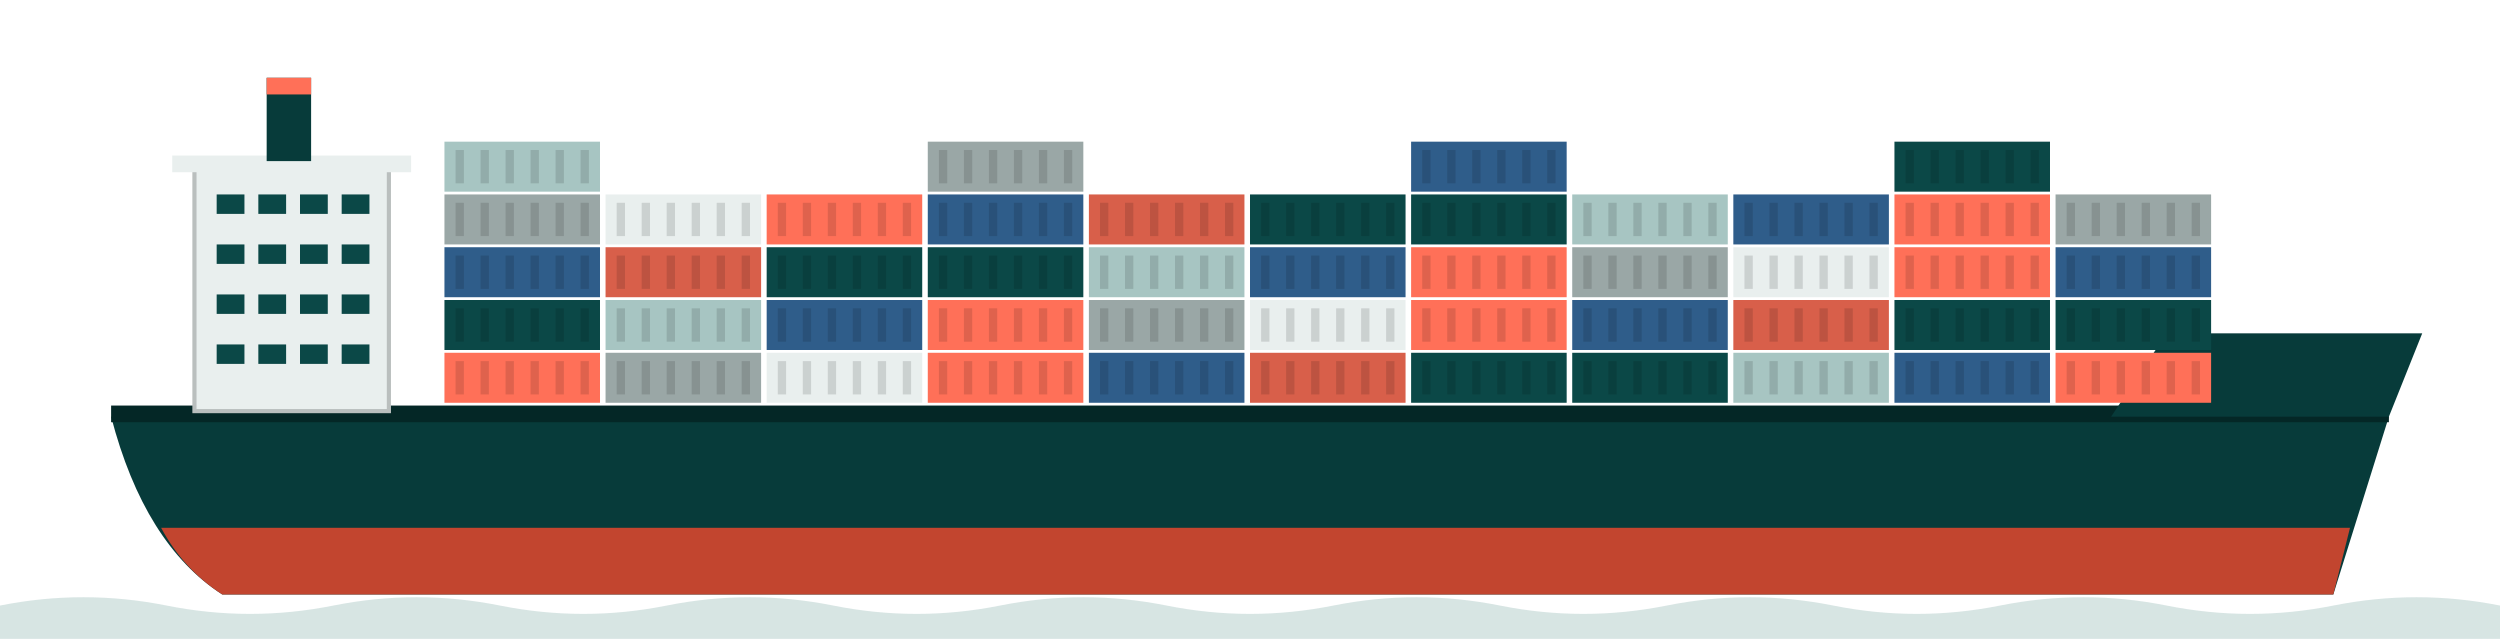
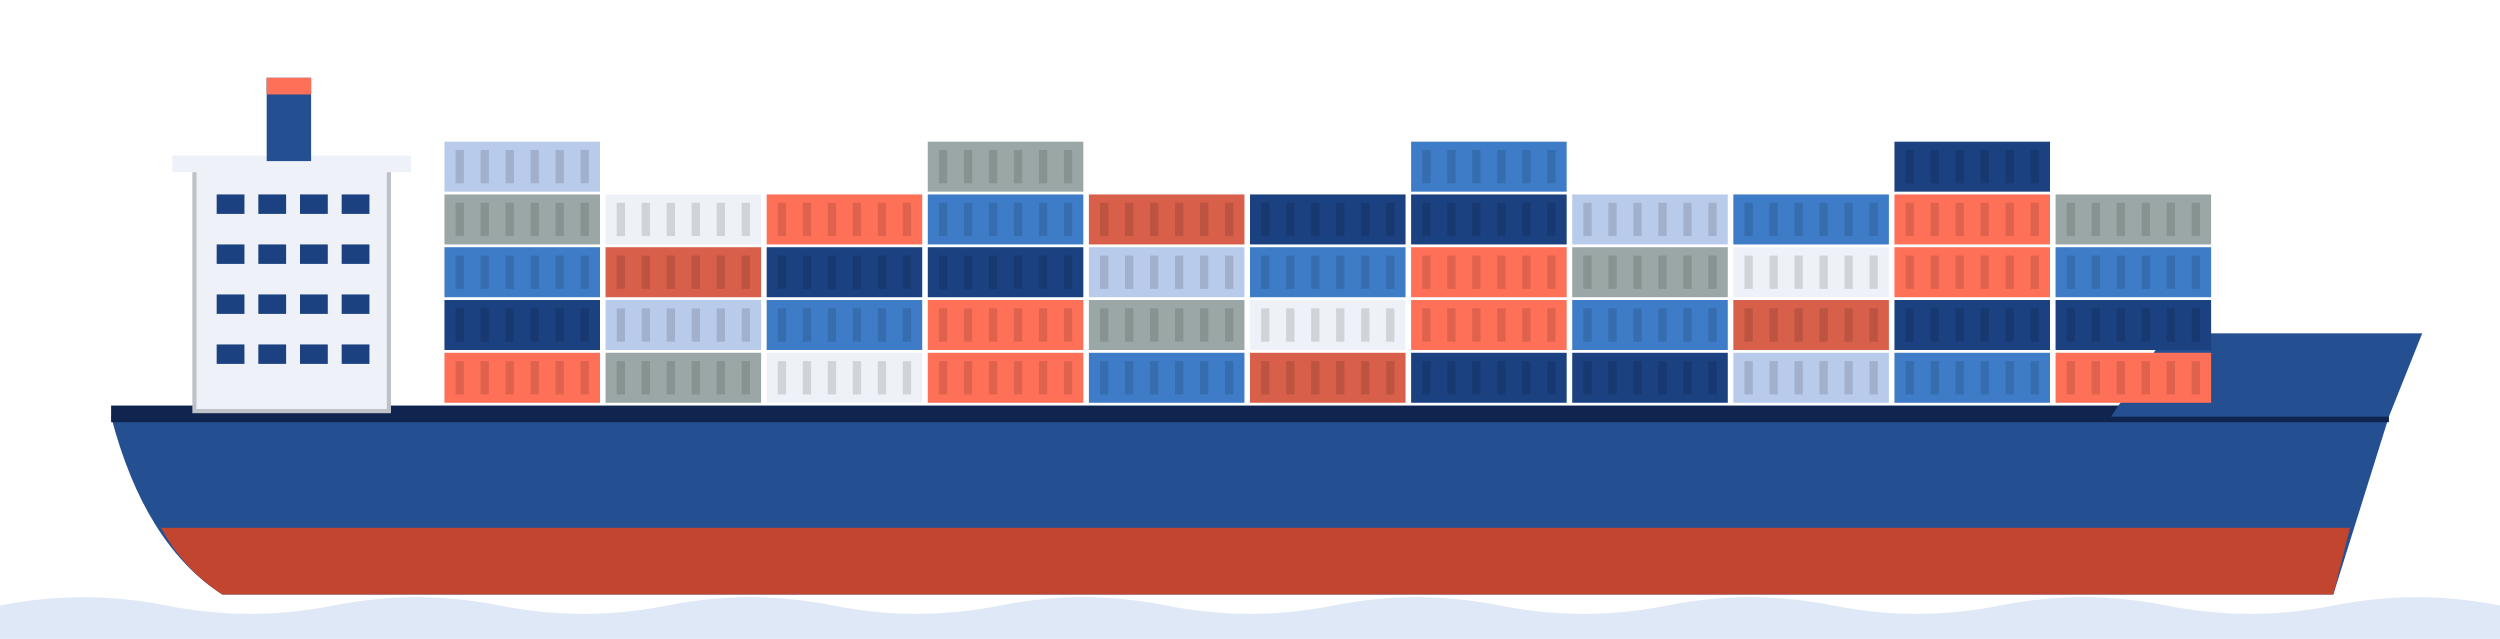
<svg xmlns="http://www.w3.org/2000/svg" viewBox="0 0 900 230" width="900" height="230" role="img" aria-label="Container ship">
-   <path d="M40 150 L860 150 L840 214 L80 214 Q52 196 40 150 Z" fill="#073B3A" />
+   <path d="M40 150 L860 150 L840 214 L80 214 Q52 196 40 150 Z" fill="#245091" />
  <path d="M58 190 L846 190 L840 214 L80 214 Q66 205 58 190 Z" fill="#C2452F" />
-   <rect x="40" y="146" width="820" height="6" fill="#042726" />
-   <path d="M760 150 L860 150 L872 120 L780 120 Z" fill="#073B3A" />
-   <rect x="70" y="60" width="70" height="88" fill="#E9EFEE" stroke="#BABFBE" stroke-width="1.5" />
-   <rect x="78" y="70" width="10" height="7" fill="#0B4847" />
-   <rect x="93" y="70" width="10" height="7" fill="#0B4847" />
-   <rect x="108" y="70" width="10" height="7" fill="#0B4847" />
-   <rect x="123" y="70" width="10" height="7" fill="#0B4847" />
-   <rect x="78" y="88" width="10" height="7" fill="#0B4847" />
-   <rect x="93" y="88" width="10" height="7" fill="#0B4847" />
-   <rect x="108" y="88" width="10" height="7" fill="#0B4847" />
-   <rect x="123" y="88" width="10" height="7" fill="#0B4847" />
-   <rect x="78" y="106" width="10" height="7" fill="#0B4847" />
-   <rect x="93" y="106" width="10" height="7" fill="#0B4847" />
-   <rect x="108" y="106" width="10" height="7" fill="#0B4847" />
-   <rect x="123" y="106" width="10" height="7" fill="#0B4847" />
-   <rect x="78" y="124" width="10" height="7" fill="#0B4847" />
-   <rect x="93" y="124" width="10" height="7" fill="#0B4847" />
-   <rect x="108" y="124" width="10" height="7" fill="#0B4847" />
-   <rect x="123" y="124" width="10" height="7" fill="#0B4847" />
-   <rect x="62" y="56" width="86" height="6" fill="#E9EFEE" />
-   <rect x="96" y="28" width="16" height="30" fill="#073B3A" />
+   <rect x="40" y="146" width="820" height="6" fill="#0F2550" />
+   <path d="M760 150 L860 150 L872 120 L780 120 Z" fill="#245091" />
+   <rect x="70" y="60" width="70" height="88" fill="#EEF2F8" stroke="#BEC1C6" stroke-width="1.5" />
+   <rect x="78" y="70" width="10" height="7" fill="#1B4180" />
+   <rect x="93" y="70" width="10" height="7" fill="#1B4180" />
+   <rect x="108" y="70" width="10" height="7" fill="#1B4180" />
+   <rect x="123" y="70" width="10" height="7" fill="#1B4180" />
+   <rect x="78" y="88" width="10" height="7" fill="#1B4180" />
+   <rect x="93" y="88" width="10" height="7" fill="#1B4180" />
+   <rect x="108" y="88" width="10" height="7" fill="#1B4180" />
+   <rect x="123" y="88" width="10" height="7" fill="#1B4180" />
+   <rect x="78" y="106" width="10" height="7" fill="#1B4180" />
+   <rect x="93" y="106" width="10" height="7" fill="#1B4180" />
+   <rect x="108" y="106" width="10" height="7" fill="#1B4180" />
+   <rect x="123" y="106" width="10" height="7" fill="#1B4180" />
+   <rect x="78" y="124" width="10" height="7" fill="#1B4180" />
+   <rect x="93" y="124" width="10" height="7" fill="#1B4180" />
+   <rect x="108" y="124" width="10" height="7" fill="#1B4180" />
+   <rect x="123" y="124" width="10" height="7" fill="#1B4180" />
+   <rect x="62" y="56" width="86" height="6" fill="#EEF2F8" />
+   <rect x="96" y="28" width="16" height="30" fill="#245091" />
  <rect x="96" y="28" width="16" height="6" fill="#FF7058" />
  <rect x="160" y="127" width="56" height="18" fill="#FF7058" />
  <rect x="164" y="130" width="3" height="12" fill="#BF5442" opacity=".5" />
  <rect x="173" y="130" width="3" height="12" fill="#BF5442" opacity=".5" />
  <rect x="182" y="130" width="3" height="12" fill="#BF5442" opacity=".5" />
  <rect x="191" y="130" width="3" height="12" fill="#BF5442" opacity=".5" />
  <rect x="200" y="130" width="3" height="12" fill="#BF5442" opacity=".5" />
  <rect x="209" y="130" width="3" height="12" fill="#BF5442" opacity=".5" />
-   <rect x="160" y="108" width="56" height="18" fill="#0B4847" />
-   <rect x="164" y="111" width="3" height="12" fill="#083635" opacity=".5" />
-   <rect x="173" y="111" width="3" height="12" fill="#083635" opacity=".5" />
-   <rect x="182" y="111" width="3" height="12" fill="#083635" opacity=".5" />
-   <rect x="191" y="111" width="3" height="12" fill="#083635" opacity=".5" />
-   <rect x="200" y="111" width="3" height="12" fill="#083635" opacity=".5" />
-   <rect x="209" y="111" width="3" height="12" fill="#083635" opacity=".5" />
-   <rect x="160" y="89" width="56" height="18" fill="#2F5D8A" />
-   <rect x="164" y="92" width="3" height="12" fill="#234567" opacity=".5" />
-   <rect x="173" y="92" width="3" height="12" fill="#234567" opacity=".5" />
-   <rect x="182" y="92" width="3" height="12" fill="#234567" opacity=".5" />
-   <rect x="191" y="92" width="3" height="12" fill="#234567" opacity=".5" />
-   <rect x="200" y="92" width="3" height="12" fill="#234567" opacity=".5" />
-   <rect x="209" y="92" width="3" height="12" fill="#234567" opacity=".5" />
+   <rect x="160" y="108" width="56" height="18" fill="#1B4180" />
+   <rect x="164" y="111" width="3" height="12" fill="#143060" opacity=".5" />
+   <rect x="173" y="111" width="3" height="12" fill="#143060" opacity=".5" />
+   <rect x="182" y="111" width="3" height="12" fill="#143060" opacity=".5" />
+   <rect x="191" y="111" width="3" height="12" fill="#143060" opacity=".5" />
+   <rect x="200" y="111" width="3" height="12" fill="#143060" opacity=".5" />
+   <rect x="209" y="111" width="3" height="12" fill="#143060" opacity=".5" />
+   <rect x="160" y="89" width="56" height="18" fill="#3E7CC8" />
+   <rect x="164" y="92" width="3" height="12" fill="#2E5D96" opacity=".5" />
+   <rect x="173" y="92" width="3" height="12" fill="#2E5D96" opacity=".5" />
+   <rect x="182" y="92" width="3" height="12" fill="#2E5D96" opacity=".5" />
+   <rect x="191" y="92" width="3" height="12" fill="#2E5D96" opacity=".5" />
+   <rect x="200" y="92" width="3" height="12" fill="#2E5D96" opacity=".5" />
+   <rect x="209" y="92" width="3" height="12" fill="#2E5D96" opacity=".5" />
  <rect x="160" y="70" width="56" height="18" fill="#9AA7A6" />
  <rect x="164" y="73" width="3" height="12" fill="#737D7C" opacity=".5" />
  <rect x="173" y="73" width="3" height="12" fill="#737D7C" opacity=".5" />
  <rect x="182" y="73" width="3" height="12" fill="#737D7C" opacity=".5" />
  <rect x="191" y="73" width="3" height="12" fill="#737D7C" opacity=".5" />
  <rect x="200" y="73" width="3" height="12" fill="#737D7C" opacity=".5" />
  <rect x="209" y="73" width="3" height="12" fill="#737D7C" opacity=".5" />
-   <rect x="160" y="51" width="56" height="18" fill="#A7C5C2" />
-   <rect x="164" y="54" width="3" height="12" fill="#7D9391" opacity=".5" />
-   <rect x="173" y="54" width="3" height="12" fill="#7D9391" opacity=".5" />
-   <rect x="182" y="54" width="3" height="12" fill="#7D9391" opacity=".5" />
-   <rect x="191" y="54" width="3" height="12" fill="#7D9391" opacity=".5" />
-   <rect x="200" y="54" width="3" height="12" fill="#7D9391" opacity=".5" />
-   <rect x="209" y="54" width="3" height="12" fill="#7D9391" opacity=".5" />
+   <rect x="160" y="51" width="56" height="18" fill="#B9CBEA" />
+   <rect x="164" y="54" width="3" height="12" fill="#8A98AF" opacity=".5" />
+   <rect x="173" y="54" width="3" height="12" fill="#8A98AF" opacity=".5" />
+   <rect x="182" y="54" width="3" height="12" fill="#8A98AF" opacity=".5" />
+   <rect x="191" y="54" width="3" height="12" fill="#8A98AF" opacity=".5" />
+   <rect x="200" y="54" width="3" height="12" fill="#8A98AF" opacity=".5" />
+   <rect x="209" y="54" width="3" height="12" fill="#8A98AF" opacity=".5" />
  <rect x="218" y="127" width="56" height="18" fill="#9AA7A6" />
  <rect x="222" y="130" width="3" height="12" fill="#737D7C" opacity=".5" />
  <rect x="231" y="130" width="3" height="12" fill="#737D7C" opacity=".5" />
  <rect x="240" y="130" width="3" height="12" fill="#737D7C" opacity=".5" />
  <rect x="249" y="130" width="3" height="12" fill="#737D7C" opacity=".5" />
  <rect x="258" y="130" width="3" height="12" fill="#737D7C" opacity=".5" />
  <rect x="267" y="130" width="3" height="12" fill="#737D7C" opacity=".5" />
-   <rect x="218" y="108" width="56" height="18" fill="#A7C5C2" />
-   <rect x="222" y="111" width="3" height="12" fill="#7D9391" opacity=".5" />
-   <rect x="231" y="111" width="3" height="12" fill="#7D9391" opacity=".5" />
-   <rect x="240" y="111" width="3" height="12" fill="#7D9391" opacity=".5" />
-   <rect x="249" y="111" width="3" height="12" fill="#7D9391" opacity=".5" />
-   <rect x="258" y="111" width="3" height="12" fill="#7D9391" opacity=".5" />
-   <rect x="267" y="111" width="3" height="12" fill="#7D9391" opacity=".5" />
+   <rect x="218" y="108" width="56" height="18" fill="#B9CBEA" />
+   <rect x="222" y="111" width="3" height="12" fill="#8A98AF" opacity=".5" />
+   <rect x="231" y="111" width="3" height="12" fill="#8A98AF" opacity=".5" />
+   <rect x="240" y="111" width="3" height="12" fill="#8A98AF" opacity=".5" />
+   <rect x="249" y="111" width="3" height="12" fill="#8A98AF" opacity=".5" />
+   <rect x="258" y="111" width="3" height="12" fill="#8A98AF" opacity=".5" />
+   <rect x="267" y="111" width="3" height="12" fill="#8A98AF" opacity=".5" />
  <rect x="218" y="89" width="56" height="18" fill="#D85F4A" />
  <rect x="222" y="92" width="3" height="12" fill="#A24737" opacity=".5" />
  <rect x="231" y="92" width="3" height="12" fill="#A24737" opacity=".5" />
  <rect x="240" y="92" width="3" height="12" fill="#A24737" opacity=".5" />
  <rect x="249" y="92" width="3" height="12" fill="#A24737" opacity=".5" />
  <rect x="258" y="92" width="3" height="12" fill="#A24737" opacity=".5" />
  <rect x="267" y="92" width="3" height="12" fill="#A24737" opacity=".5" />
-   <rect x="218" y="70" width="56" height="18" fill="#E9EFEE" />
-   <rect x="222" y="73" width="3" height="12" fill="#AEB3B2" opacity=".5" />
-   <rect x="231" y="73" width="3" height="12" fill="#AEB3B2" opacity=".5" />
-   <rect x="240" y="73" width="3" height="12" fill="#AEB3B2" opacity=".5" />
-   <rect x="249" y="73" width="3" height="12" fill="#AEB3B2" opacity=".5" />
-   <rect x="258" y="73" width="3" height="12" fill="#AEB3B2" opacity=".5" />
-   <rect x="267" y="73" width="3" height="12" fill="#AEB3B2" opacity=".5" />
-   <rect x="276" y="127" width="56" height="18" fill="#E9EFEE" />
-   <rect x="280" y="130" width="3" height="12" fill="#AEB3B2" opacity=".5" />
-   <rect x="289" y="130" width="3" height="12" fill="#AEB3B2" opacity=".5" />
-   <rect x="298" y="130" width="3" height="12" fill="#AEB3B2" opacity=".5" />
-   <rect x="307" y="130" width="3" height="12" fill="#AEB3B2" opacity=".5" />
-   <rect x="316" y="130" width="3" height="12" fill="#AEB3B2" opacity=".5" />
-   <rect x="325" y="130" width="3" height="12" fill="#AEB3B2" opacity=".5" />
-   <rect x="276" y="108" width="56" height="18" fill="#2F5D8A" />
-   <rect x="280" y="111" width="3" height="12" fill="#234567" opacity=".5" />
-   <rect x="289" y="111" width="3" height="12" fill="#234567" opacity=".5" />
-   <rect x="298" y="111" width="3" height="12" fill="#234567" opacity=".5" />
-   <rect x="307" y="111" width="3" height="12" fill="#234567" opacity=".5" />
-   <rect x="316" y="111" width="3" height="12" fill="#234567" opacity=".5" />
-   <rect x="325" y="111" width="3" height="12" fill="#234567" opacity=".5" />
-   <rect x="276" y="89" width="56" height="18" fill="#0B4847" />
-   <rect x="280" y="92" width="3" height="12" fill="#083635" opacity=".5" />
-   <rect x="289" y="92" width="3" height="12" fill="#083635" opacity=".5" />
-   <rect x="298" y="92" width="3" height="12" fill="#083635" opacity=".5" />
-   <rect x="307" y="92" width="3" height="12" fill="#083635" opacity=".5" />
-   <rect x="316" y="92" width="3" height="12" fill="#083635" opacity=".5" />
-   <rect x="325" y="92" width="3" height="12" fill="#083635" opacity=".5" />
+   <rect x="218" y="70" width="56" height="18" fill="#EEF2F8" />
+   <rect x="222" y="73" width="3" height="12" fill="#B2B5BA" opacity=".5" />
+   <rect x="231" y="73" width="3" height="12" fill="#B2B5BA" opacity=".5" />
+   <rect x="240" y="73" width="3" height="12" fill="#B2B5BA" opacity=".5" />
+   <rect x="249" y="73" width="3" height="12" fill="#B2B5BA" opacity=".5" />
+   <rect x="258" y="73" width="3" height="12" fill="#B2B5BA" opacity=".5" />
+   <rect x="267" y="73" width="3" height="12" fill="#B2B5BA" opacity=".5" />
+   <rect x="276" y="127" width="56" height="18" fill="#EEF2F8" />
+   <rect x="280" y="130" width="3" height="12" fill="#B2B5BA" opacity=".5" />
+   <rect x="289" y="130" width="3" height="12" fill="#B2B5BA" opacity=".5" />
+   <rect x="298" y="130" width="3" height="12" fill="#B2B5BA" opacity=".5" />
+   <rect x="307" y="130" width="3" height="12" fill="#B2B5BA" opacity=".5" />
+   <rect x="316" y="130" width="3" height="12" fill="#B2B5BA" opacity=".5" />
+   <rect x="325" y="130" width="3" height="12" fill="#B2B5BA" opacity=".5" />
+   <rect x="276" y="108" width="56" height="18" fill="#3E7CC8" />
+   <rect x="280" y="111" width="3" height="12" fill="#2E5D96" opacity=".5" />
+   <rect x="289" y="111" width="3" height="12" fill="#2E5D96" opacity=".5" />
+   <rect x="298" y="111" width="3" height="12" fill="#2E5D96" opacity=".5" />
+   <rect x="307" y="111" width="3" height="12" fill="#2E5D96" opacity=".5" />
+   <rect x="316" y="111" width="3" height="12" fill="#2E5D96" opacity=".5" />
+   <rect x="325" y="111" width="3" height="12" fill="#2E5D96" opacity=".5" />
+   <rect x="276" y="89" width="56" height="18" fill="#1B4180" />
+   <rect x="280" y="92" width="3" height="12" fill="#143060" opacity=".5" />
+   <rect x="289" y="92" width="3" height="12" fill="#143060" opacity=".5" />
+   <rect x="298" y="92" width="3" height="12" fill="#143060" opacity=".5" />
+   <rect x="307" y="92" width="3" height="12" fill="#143060" opacity=".5" />
+   <rect x="316" y="92" width="3" height="12" fill="#143060" opacity=".5" />
+   <rect x="325" y="92" width="3" height="12" fill="#143060" opacity=".5" />
  <rect x="276" y="70" width="56" height="18" fill="#FF7058" />
  <rect x="280" y="73" width="3" height="12" fill="#BF5442" opacity=".5" />
  <rect x="289" y="73" width="3" height="12" fill="#BF5442" opacity=".5" />
  <rect x="298" y="73" width="3" height="12" fill="#BF5442" opacity=".5" />
  <rect x="307" y="73" width="3" height="12" fill="#BF5442" opacity=".5" />
  <rect x="316" y="73" width="3" height="12" fill="#BF5442" opacity=".5" />
  <rect x="325" y="73" width="3" height="12" fill="#BF5442" opacity=".5" />
  <rect x="334" y="127" width="56" height="18" fill="#FF7058" />
  <rect x="338" y="130" width="3" height="12" fill="#BF5442" opacity=".5" />
  <rect x="347" y="130" width="3" height="12" fill="#BF5442" opacity=".5" />
  <rect x="356" y="130" width="3" height="12" fill="#BF5442" opacity=".5" />
  <rect x="365" y="130" width="3" height="12" fill="#BF5442" opacity=".5" />
  <rect x="374" y="130" width="3" height="12" fill="#BF5442" opacity=".5" />
  <rect x="383" y="130" width="3" height="12" fill="#BF5442" opacity=".5" />
  <rect x="334" y="108" width="56" height="18" fill="#FF7058" />
  <rect x="338" y="111" width="3" height="12" fill="#BF5442" opacity=".5" />
  <rect x="347" y="111" width="3" height="12" fill="#BF5442" opacity=".5" />
  <rect x="356" y="111" width="3" height="12" fill="#BF5442" opacity=".5" />
  <rect x="365" y="111" width="3" height="12" fill="#BF5442" opacity=".5" />
  <rect x="374" y="111" width="3" height="12" fill="#BF5442" opacity=".5" />
  <rect x="383" y="111" width="3" height="12" fill="#BF5442" opacity=".5" />
-   <rect x="334" y="89" width="56" height="18" fill="#0B4847" />
-   <rect x="338" y="92" width="3" height="12" fill="#083635" opacity=".5" />
-   <rect x="347" y="92" width="3" height="12" fill="#083635" opacity=".5" />
-   <rect x="356" y="92" width="3" height="12" fill="#083635" opacity=".5" />
-   <rect x="365" y="92" width="3" height="12" fill="#083635" opacity=".5" />
-   <rect x="374" y="92" width="3" height="12" fill="#083635" opacity=".5" />
-   <rect x="383" y="92" width="3" height="12" fill="#083635" opacity=".5" />
-   <rect x="334" y="70" width="56" height="18" fill="#2F5D8A" />
-   <rect x="338" y="73" width="3" height="12" fill="#234567" opacity=".5" />
-   <rect x="347" y="73" width="3" height="12" fill="#234567" opacity=".5" />
-   <rect x="356" y="73" width="3" height="12" fill="#234567" opacity=".5" />
-   <rect x="365" y="73" width="3" height="12" fill="#234567" opacity=".5" />
-   <rect x="374" y="73" width="3" height="12" fill="#234567" opacity=".5" />
-   <rect x="383" y="73" width="3" height="12" fill="#234567" opacity=".5" />
+   <rect x="334" y="89" width="56" height="18" fill="#1B4180" />
+   <rect x="338" y="92" width="3" height="12" fill="#143060" opacity=".5" />
+   <rect x="347" y="92" width="3" height="12" fill="#143060" opacity=".5" />
+   <rect x="356" y="92" width="3" height="12" fill="#143060" opacity=".5" />
+   <rect x="365" y="92" width="3" height="12" fill="#143060" opacity=".5" />
+   <rect x="374" y="92" width="3" height="12" fill="#143060" opacity=".5" />
+   <rect x="383" y="92" width="3" height="12" fill="#143060" opacity=".5" />
+   <rect x="334" y="70" width="56" height="18" fill="#3E7CC8" />
+   <rect x="338" y="73" width="3" height="12" fill="#2E5D96" opacity=".5" />
+   <rect x="347" y="73" width="3" height="12" fill="#2E5D96" opacity=".5" />
+   <rect x="356" y="73" width="3" height="12" fill="#2E5D96" opacity=".5" />
+   <rect x="365" y="73" width="3" height="12" fill="#2E5D96" opacity=".5" />
+   <rect x="374" y="73" width="3" height="12" fill="#2E5D96" opacity=".5" />
+   <rect x="383" y="73" width="3" height="12" fill="#2E5D96" opacity=".5" />
  <rect x="334" y="51" width="56" height="18" fill="#9AA7A6" />
  <rect x="338" y="54" width="3" height="12" fill="#737D7C" opacity=".5" />
  <rect x="347" y="54" width="3" height="12" fill="#737D7C" opacity=".5" />
  <rect x="356" y="54" width="3" height="12" fill="#737D7C" opacity=".5" />
  <rect x="365" y="54" width="3" height="12" fill="#737D7C" opacity=".5" />
  <rect x="374" y="54" width="3" height="12" fill="#737D7C" opacity=".5" />
  <rect x="383" y="54" width="3" height="12" fill="#737D7C" opacity=".5" />
-   <rect x="392" y="127" width="56" height="18" fill="#2F5D8A" />
-   <rect x="396" y="130" width="3" height="12" fill="#234567" opacity=".5" />
-   <rect x="405" y="130" width="3" height="12" fill="#234567" opacity=".5" />
-   <rect x="414" y="130" width="3" height="12" fill="#234567" opacity=".5" />
-   <rect x="423" y="130" width="3" height="12" fill="#234567" opacity=".5" />
-   <rect x="432" y="130" width="3" height="12" fill="#234567" opacity=".5" />
-   <rect x="441" y="130" width="3" height="12" fill="#234567" opacity=".5" />
+   <rect x="392" y="127" width="56" height="18" fill="#3E7CC8" />
+   <rect x="396" y="130" width="3" height="12" fill="#2E5D96" opacity=".5" />
+   <rect x="405" y="130" width="3" height="12" fill="#2E5D96" opacity=".5" />
+   <rect x="414" y="130" width="3" height="12" fill="#2E5D96" opacity=".5" />
+   <rect x="423" y="130" width="3" height="12" fill="#2E5D96" opacity=".5" />
+   <rect x="432" y="130" width="3" height="12" fill="#2E5D96" opacity=".5" />
+   <rect x="441" y="130" width="3" height="12" fill="#2E5D96" opacity=".5" />
  <rect x="392" y="108" width="56" height="18" fill="#9AA7A6" />
  <rect x="396" y="111" width="3" height="12" fill="#737D7C" opacity=".5" />
  <rect x="405" y="111" width="3" height="12" fill="#737D7C" opacity=".5" />
  <rect x="414" y="111" width="3" height="12" fill="#737D7C" opacity=".5" />
  <rect x="423" y="111" width="3" height="12" fill="#737D7C" opacity=".5" />
  <rect x="432" y="111" width="3" height="12" fill="#737D7C" opacity=".5" />
  <rect x="441" y="111" width="3" height="12" fill="#737D7C" opacity=".5" />
-   <rect x="392" y="89" width="56" height="18" fill="#A7C5C2" />
-   <rect x="396" y="92" width="3" height="12" fill="#7D9391" opacity=".5" />
-   <rect x="405" y="92" width="3" height="12" fill="#7D9391" opacity=".5" />
-   <rect x="414" y="92" width="3" height="12" fill="#7D9391" opacity=".5" />
-   <rect x="423" y="92" width="3" height="12" fill="#7D9391" opacity=".5" />
-   <rect x="432" y="92" width="3" height="12" fill="#7D9391" opacity=".5" />
-   <rect x="441" y="92" width="3" height="12" fill="#7D9391" opacity=".5" />
+   <rect x="392" y="89" width="56" height="18" fill="#B9CBEA" />
+   <rect x="396" y="92" width="3" height="12" fill="#8A98AF" opacity=".5" />
+   <rect x="405" y="92" width="3" height="12" fill="#8A98AF" opacity=".5" />
+   <rect x="414" y="92" width="3" height="12" fill="#8A98AF" opacity=".5" />
+   <rect x="423" y="92" width="3" height="12" fill="#8A98AF" opacity=".5" />
+   <rect x="432" y="92" width="3" height="12" fill="#8A98AF" opacity=".5" />
+   <rect x="441" y="92" width="3" height="12" fill="#8A98AF" opacity=".5" />
  <rect x="392" y="70" width="56" height="18" fill="#D85F4A" />
  <rect x="396" y="73" width="3" height="12" fill="#A24737" opacity=".5" />
  <rect x="405" y="73" width="3" height="12" fill="#A24737" opacity=".5" />
  <rect x="414" y="73" width="3" height="12" fill="#A24737" opacity=".5" />
  <rect x="423" y="73" width="3" height="12" fill="#A24737" opacity=".5" />
  <rect x="432" y="73" width="3" height="12" fill="#A24737" opacity=".5" />
  <rect x="441" y="73" width="3" height="12" fill="#A24737" opacity=".5" />
  <rect x="450" y="127" width="56" height="18" fill="#D85F4A" />
  <rect x="454" y="130" width="3" height="12" fill="#A24737" opacity=".5" />
  <rect x="463" y="130" width="3" height="12" fill="#A24737" opacity=".5" />
  <rect x="472" y="130" width="3" height="12" fill="#A24737" opacity=".5" />
  <rect x="481" y="130" width="3" height="12" fill="#A24737" opacity=".5" />
  <rect x="490" y="130" width="3" height="12" fill="#A24737" opacity=".5" />
  <rect x="499" y="130" width="3" height="12" fill="#A24737" opacity=".5" />
-   <rect x="450" y="108" width="56" height="18" fill="#E9EFEE" />
-   <rect x="454" y="111" width="3" height="12" fill="#AEB3B2" opacity=".5" />
-   <rect x="463" y="111" width="3" height="12" fill="#AEB3B2" opacity=".5" />
-   <rect x="472" y="111" width="3" height="12" fill="#AEB3B2" opacity=".5" />
-   <rect x="481" y="111" width="3" height="12" fill="#AEB3B2" opacity=".5" />
-   <rect x="490" y="111" width="3" height="12" fill="#AEB3B2" opacity=".5" />
-   <rect x="499" y="111" width="3" height="12" fill="#AEB3B2" opacity=".5" />
-   <rect x="450" y="89" width="56" height="18" fill="#2F5D8A" />
-   <rect x="454" y="92" width="3" height="12" fill="#234567" opacity=".5" />
-   <rect x="463" y="92" width="3" height="12" fill="#234567" opacity=".5" />
-   <rect x="472" y="92" width="3" height="12" fill="#234567" opacity=".5" />
-   <rect x="481" y="92" width="3" height="12" fill="#234567" opacity=".5" />
-   <rect x="490" y="92" width="3" height="12" fill="#234567" opacity=".5" />
-   <rect x="499" y="92" width="3" height="12" fill="#234567" opacity=".5" />
-   <rect x="450" y="70" width="56" height="18" fill="#0B4847" />
-   <rect x="454" y="73" width="3" height="12" fill="#083635" opacity=".5" />
-   <rect x="463" y="73" width="3" height="12" fill="#083635" opacity=".5" />
-   <rect x="472" y="73" width="3" height="12" fill="#083635" opacity=".5" />
-   <rect x="481" y="73" width="3" height="12" fill="#083635" opacity=".5" />
-   <rect x="490" y="73" width="3" height="12" fill="#083635" opacity=".5" />
-   <rect x="499" y="73" width="3" height="12" fill="#083635" opacity=".5" />
-   <rect x="508" y="127" width="56" height="18" fill="#0B4847" />
-   <rect x="512" y="130" width="3" height="12" fill="#083635" opacity=".5" />
-   <rect x="521" y="130" width="3" height="12" fill="#083635" opacity=".5" />
-   <rect x="530" y="130" width="3" height="12" fill="#083635" opacity=".5" />
-   <rect x="539" y="130" width="3" height="12" fill="#083635" opacity=".5" />
-   <rect x="548" y="130" width="3" height="12" fill="#083635" opacity=".5" />
-   <rect x="557" y="130" width="3" height="12" fill="#083635" opacity=".5" />
+   <rect x="450" y="108" width="56" height="18" fill="#EEF2F8" />
+   <rect x="454" y="111" width="3" height="12" fill="#B2B5BA" opacity=".5" />
+   <rect x="463" y="111" width="3" height="12" fill="#B2B5BA" opacity=".5" />
+   <rect x="472" y="111" width="3" height="12" fill="#B2B5BA" opacity=".5" />
+   <rect x="481" y="111" width="3" height="12" fill="#B2B5BA" opacity=".5" />
+   <rect x="490" y="111" width="3" height="12" fill="#B2B5BA" opacity=".5" />
+   <rect x="499" y="111" width="3" height="12" fill="#B2B5BA" opacity=".5" />
+   <rect x="450" y="89" width="56" height="18" fill="#3E7CC8" />
+   <rect x="454" y="92" width="3" height="12" fill="#2E5D96" opacity=".5" />
+   <rect x="463" y="92" width="3" height="12" fill="#2E5D96" opacity=".5" />
+   <rect x="472" y="92" width="3" height="12" fill="#2E5D96" opacity=".5" />
+   <rect x="481" y="92" width="3" height="12" fill="#2E5D96" opacity=".5" />
+   <rect x="490" y="92" width="3" height="12" fill="#2E5D96" opacity=".5" />
+   <rect x="499" y="92" width="3" height="12" fill="#2E5D96" opacity=".5" />
+   <rect x="450" y="70" width="56" height="18" fill="#1B4180" />
+   <rect x="454" y="73" width="3" height="12" fill="#143060" opacity=".5" />
+   <rect x="463" y="73" width="3" height="12" fill="#143060" opacity=".5" />
+   <rect x="472" y="73" width="3" height="12" fill="#143060" opacity=".5" />
+   <rect x="481" y="73" width="3" height="12" fill="#143060" opacity=".5" />
+   <rect x="490" y="73" width="3" height="12" fill="#143060" opacity=".5" />
+   <rect x="499" y="73" width="3" height="12" fill="#143060" opacity=".5" />
+   <rect x="508" y="127" width="56" height="18" fill="#1B4180" />
+   <rect x="512" y="130" width="3" height="12" fill="#143060" opacity=".5" />
+   <rect x="521" y="130" width="3" height="12" fill="#143060" opacity=".5" />
+   <rect x="530" y="130" width="3" height="12" fill="#143060" opacity=".5" />
+   <rect x="539" y="130" width="3" height="12" fill="#143060" opacity=".5" />
+   <rect x="548" y="130" width="3" height="12" fill="#143060" opacity=".5" />
+   <rect x="557" y="130" width="3" height="12" fill="#143060" opacity=".5" />
  <rect x="508" y="108" width="56" height="18" fill="#FF7058" />
  <rect x="512" y="111" width="3" height="12" fill="#BF5442" opacity=".5" />
  <rect x="521" y="111" width="3" height="12" fill="#BF5442" opacity=".5" />
  <rect x="530" y="111" width="3" height="12" fill="#BF5442" opacity=".5" />
  <rect x="539" y="111" width="3" height="12" fill="#BF5442" opacity=".5" />
  <rect x="548" y="111" width="3" height="12" fill="#BF5442" opacity=".5" />
  <rect x="557" y="111" width="3" height="12" fill="#BF5442" opacity=".5" />
  <rect x="508" y="89" width="56" height="18" fill="#FF7058" />
  <rect x="512" y="92" width="3" height="12" fill="#BF5442" opacity=".5" />
  <rect x="521" y="92" width="3" height="12" fill="#BF5442" opacity=".5" />
  <rect x="530" y="92" width="3" height="12" fill="#BF5442" opacity=".5" />
  <rect x="539" y="92" width="3" height="12" fill="#BF5442" opacity=".5" />
  <rect x="548" y="92" width="3" height="12" fill="#BF5442" opacity=".5" />
  <rect x="557" y="92" width="3" height="12" fill="#BF5442" opacity=".5" />
-   <rect x="508" y="70" width="56" height="18" fill="#0B4847" />
-   <rect x="512" y="73" width="3" height="12" fill="#083635" opacity=".5" />
-   <rect x="521" y="73" width="3" height="12" fill="#083635" opacity=".5" />
-   <rect x="530" y="73" width="3" height="12" fill="#083635" opacity=".5" />
-   <rect x="539" y="73" width="3" height="12" fill="#083635" opacity=".5" />
-   <rect x="548" y="73" width="3" height="12" fill="#083635" opacity=".5" />
-   <rect x="557" y="73" width="3" height="12" fill="#083635" opacity=".5" />
-   <rect x="508" y="51" width="56" height="18" fill="#2F5D8A" />
-   <rect x="512" y="54" width="3" height="12" fill="#234567" opacity=".5" />
-   <rect x="521" y="54" width="3" height="12" fill="#234567" opacity=".5" />
-   <rect x="530" y="54" width="3" height="12" fill="#234567" opacity=".5" />
-   <rect x="539" y="54" width="3" height="12" fill="#234567" opacity=".5" />
-   <rect x="548" y="54" width="3" height="12" fill="#234567" opacity=".5" />
-   <rect x="557" y="54" width="3" height="12" fill="#234567" opacity=".5" />
-   <rect x="566" y="127" width="56" height="18" fill="#0B4847" />
-   <rect x="570" y="130" width="3" height="12" fill="#083635" opacity=".5" />
-   <rect x="579" y="130" width="3" height="12" fill="#083635" opacity=".5" />
-   <rect x="588" y="130" width="3" height="12" fill="#083635" opacity=".5" />
-   <rect x="597" y="130" width="3" height="12" fill="#083635" opacity=".5" />
-   <rect x="606" y="130" width="3" height="12" fill="#083635" opacity=".5" />
-   <rect x="615" y="130" width="3" height="12" fill="#083635" opacity=".5" />
-   <rect x="566" y="108" width="56" height="18" fill="#2F5D8A" />
-   <rect x="570" y="111" width="3" height="12" fill="#234567" opacity=".5" />
-   <rect x="579" y="111" width="3" height="12" fill="#234567" opacity=".5" />
-   <rect x="588" y="111" width="3" height="12" fill="#234567" opacity=".5" />
-   <rect x="597" y="111" width="3" height="12" fill="#234567" opacity=".5" />
-   <rect x="606" y="111" width="3" height="12" fill="#234567" opacity=".5" />
-   <rect x="615" y="111" width="3" height="12" fill="#234567" opacity=".5" />
+   <rect x="508" y="70" width="56" height="18" fill="#1B4180" />
+   <rect x="512" y="73" width="3" height="12" fill="#143060" opacity=".5" />
+   <rect x="521" y="73" width="3" height="12" fill="#143060" opacity=".5" />
+   <rect x="530" y="73" width="3" height="12" fill="#143060" opacity=".5" />
+   <rect x="539" y="73" width="3" height="12" fill="#143060" opacity=".5" />
+   <rect x="548" y="73" width="3" height="12" fill="#143060" opacity=".5" />
+   <rect x="557" y="73" width="3" height="12" fill="#143060" opacity=".5" />
+   <rect x="508" y="51" width="56" height="18" fill="#3E7CC8" />
+   <rect x="512" y="54" width="3" height="12" fill="#2E5D96" opacity=".5" />
+   <rect x="521" y="54" width="3" height="12" fill="#2E5D96" opacity=".5" />
+   <rect x="530" y="54" width="3" height="12" fill="#2E5D96" opacity=".5" />
+   <rect x="539" y="54" width="3" height="12" fill="#2E5D96" opacity=".5" />
+   <rect x="548" y="54" width="3" height="12" fill="#2E5D96" opacity=".5" />
+   <rect x="557" y="54" width="3" height="12" fill="#2E5D96" opacity=".5" />
+   <rect x="566" y="127" width="56" height="18" fill="#1B4180" />
+   <rect x="570" y="130" width="3" height="12" fill="#143060" opacity=".5" />
+   <rect x="579" y="130" width="3" height="12" fill="#143060" opacity=".5" />
+   <rect x="588" y="130" width="3" height="12" fill="#143060" opacity=".5" />
+   <rect x="597" y="130" width="3" height="12" fill="#143060" opacity=".5" />
+   <rect x="606" y="130" width="3" height="12" fill="#143060" opacity=".5" />
+   <rect x="615" y="130" width="3" height="12" fill="#143060" opacity=".5" />
+   <rect x="566" y="108" width="56" height="18" fill="#3E7CC8" />
+   <rect x="570" y="111" width="3" height="12" fill="#2E5D96" opacity=".5" />
+   <rect x="579" y="111" width="3" height="12" fill="#2E5D96" opacity=".5" />
+   <rect x="588" y="111" width="3" height="12" fill="#2E5D96" opacity=".5" />
+   <rect x="597" y="111" width="3" height="12" fill="#2E5D96" opacity=".5" />
+   <rect x="606" y="111" width="3" height="12" fill="#2E5D96" opacity=".5" />
+   <rect x="615" y="111" width="3" height="12" fill="#2E5D96" opacity=".5" />
  <rect x="566" y="89" width="56" height="18" fill="#9AA7A6" />
  <rect x="570" y="92" width="3" height="12" fill="#737D7C" opacity=".5" />
  <rect x="579" y="92" width="3" height="12" fill="#737D7C" opacity=".5" />
  <rect x="588" y="92" width="3" height="12" fill="#737D7C" opacity=".5" />
  <rect x="597" y="92" width="3" height="12" fill="#737D7C" opacity=".5" />
  <rect x="606" y="92" width="3" height="12" fill="#737D7C" opacity=".5" />
  <rect x="615" y="92" width="3" height="12" fill="#737D7C" opacity=".5" />
-   <rect x="566" y="70" width="56" height="18" fill="#A7C5C2" />
-   <rect x="570" y="73" width="3" height="12" fill="#7D9391" opacity=".5" />
-   <rect x="579" y="73" width="3" height="12" fill="#7D9391" opacity=".5" />
-   <rect x="588" y="73" width="3" height="12" fill="#7D9391" opacity=".5" />
-   <rect x="597" y="73" width="3" height="12" fill="#7D9391" opacity=".5" />
-   <rect x="606" y="73" width="3" height="12" fill="#7D9391" opacity=".5" />
-   <rect x="615" y="73" width="3" height="12" fill="#7D9391" opacity=".5" />
-   <rect x="624" y="127" width="56" height="18" fill="#A7C5C2" />
-   <rect x="628" y="130" width="3" height="12" fill="#7D9391" opacity=".5" />
-   <rect x="637" y="130" width="3" height="12" fill="#7D9391" opacity=".5" />
-   <rect x="646" y="130" width="3" height="12" fill="#7D9391" opacity=".5" />
-   <rect x="655" y="130" width="3" height="12" fill="#7D9391" opacity=".5" />
-   <rect x="664" y="130" width="3" height="12" fill="#7D9391" opacity=".5" />
-   <rect x="673" y="130" width="3" height="12" fill="#7D9391" opacity=".5" />
+   <rect x="566" y="70" width="56" height="18" fill="#B9CBEA" />
+   <rect x="570" y="73" width="3" height="12" fill="#8A98AF" opacity=".5" />
+   <rect x="579" y="73" width="3" height="12" fill="#8A98AF" opacity=".5" />
+   <rect x="588" y="73" width="3" height="12" fill="#8A98AF" opacity=".5" />
+   <rect x="597" y="73" width="3" height="12" fill="#8A98AF" opacity=".5" />
+   <rect x="606" y="73" width="3" height="12" fill="#8A98AF" opacity=".5" />
+   <rect x="615" y="73" width="3" height="12" fill="#8A98AF" opacity=".5" />
+   <rect x="624" y="127" width="56" height="18" fill="#B9CBEA" />
+   <rect x="628" y="130" width="3" height="12" fill="#8A98AF" opacity=".5" />
+   <rect x="637" y="130" width="3" height="12" fill="#8A98AF" opacity=".5" />
+   <rect x="646" y="130" width="3" height="12" fill="#8A98AF" opacity=".5" />
+   <rect x="655" y="130" width="3" height="12" fill="#8A98AF" opacity=".5" />
+   <rect x="664" y="130" width="3" height="12" fill="#8A98AF" opacity=".5" />
+   <rect x="673" y="130" width="3" height="12" fill="#8A98AF" opacity=".5" />
  <rect x="624" y="108" width="56" height="18" fill="#D85F4A" />
  <rect x="628" y="111" width="3" height="12" fill="#A24737" opacity=".5" />
  <rect x="637" y="111" width="3" height="12" fill="#A24737" opacity=".5" />
  <rect x="646" y="111" width="3" height="12" fill="#A24737" opacity=".5" />
  <rect x="655" y="111" width="3" height="12" fill="#A24737" opacity=".5" />
  <rect x="664" y="111" width="3" height="12" fill="#A24737" opacity=".5" />
  <rect x="673" y="111" width="3" height="12" fill="#A24737" opacity=".5" />
-   <rect x="624" y="89" width="56" height="18" fill="#E9EFEE" />
-   <rect x="628" y="92" width="3" height="12" fill="#AEB3B2" opacity=".5" />
-   <rect x="637" y="92" width="3" height="12" fill="#AEB3B2" opacity=".5" />
-   <rect x="646" y="92" width="3" height="12" fill="#AEB3B2" opacity=".5" />
-   <rect x="655" y="92" width="3" height="12" fill="#AEB3B2" opacity=".5" />
-   <rect x="664" y="92" width="3" height="12" fill="#AEB3B2" opacity=".5" />
-   <rect x="673" y="92" width="3" height="12" fill="#AEB3B2" opacity=".5" />
-   <rect x="624" y="70" width="56" height="18" fill="#2F5D8A" />
-   <rect x="628" y="73" width="3" height="12" fill="#234567" opacity=".5" />
-   <rect x="637" y="73" width="3" height="12" fill="#234567" opacity=".5" />
-   <rect x="646" y="73" width="3" height="12" fill="#234567" opacity=".5" />
-   <rect x="655" y="73" width="3" height="12" fill="#234567" opacity=".5" />
-   <rect x="664" y="73" width="3" height="12" fill="#234567" opacity=".5" />
-   <rect x="673" y="73" width="3" height="12" fill="#234567" opacity=".5" />
-   <rect x="682" y="127" width="56" height="18" fill="#2F5D8A" />
-   <rect x="686" y="130" width="3" height="12" fill="#234567" opacity=".5" />
-   <rect x="695" y="130" width="3" height="12" fill="#234567" opacity=".5" />
-   <rect x="704" y="130" width="3" height="12" fill="#234567" opacity=".5" />
-   <rect x="713" y="130" width="3" height="12" fill="#234567" opacity=".5" />
-   <rect x="722" y="130" width="3" height="12" fill="#234567" opacity=".5" />
-   <rect x="731" y="130" width="3" height="12" fill="#234567" opacity=".5" />
-   <rect x="682" y="108" width="56" height="18" fill="#0B4847" />
-   <rect x="686" y="111" width="3" height="12" fill="#083635" opacity=".5" />
-   <rect x="695" y="111" width="3" height="12" fill="#083635" opacity=".5" />
-   <rect x="704" y="111" width="3" height="12" fill="#083635" opacity=".5" />
-   <rect x="713" y="111" width="3" height="12" fill="#083635" opacity=".5" />
-   <rect x="722" y="111" width="3" height="12" fill="#083635" opacity=".5" />
-   <rect x="731" y="111" width="3" height="12" fill="#083635" opacity=".5" />
+   <rect x="624" y="89" width="56" height="18" fill="#EEF2F8" />
+   <rect x="628" y="92" width="3" height="12" fill="#B2B5BA" opacity=".5" />
+   <rect x="637" y="92" width="3" height="12" fill="#B2B5BA" opacity=".5" />
+   <rect x="646" y="92" width="3" height="12" fill="#B2B5BA" opacity=".5" />
+   <rect x="655" y="92" width="3" height="12" fill="#B2B5BA" opacity=".5" />
+   <rect x="664" y="92" width="3" height="12" fill="#B2B5BA" opacity=".5" />
+   <rect x="673" y="92" width="3" height="12" fill="#B2B5BA" opacity=".5" />
+   <rect x="624" y="70" width="56" height="18" fill="#3E7CC8" />
+   <rect x="628" y="73" width="3" height="12" fill="#2E5D96" opacity=".5" />
+   <rect x="637" y="73" width="3" height="12" fill="#2E5D96" opacity=".5" />
+   <rect x="646" y="73" width="3" height="12" fill="#2E5D96" opacity=".5" />
+   <rect x="655" y="73" width="3" height="12" fill="#2E5D96" opacity=".5" />
+   <rect x="664" y="73" width="3" height="12" fill="#2E5D96" opacity=".5" />
+   <rect x="673" y="73" width="3" height="12" fill="#2E5D96" opacity=".5" />
+   <rect x="682" y="127" width="56" height="18" fill="#3E7CC8" />
+   <rect x="686" y="130" width="3" height="12" fill="#2E5D96" opacity=".5" />
+   <rect x="695" y="130" width="3" height="12" fill="#2E5D96" opacity=".5" />
+   <rect x="704" y="130" width="3" height="12" fill="#2E5D96" opacity=".5" />
+   <rect x="713" y="130" width="3" height="12" fill="#2E5D96" opacity=".5" />
+   <rect x="722" y="130" width="3" height="12" fill="#2E5D96" opacity=".5" />
+   <rect x="731" y="130" width="3" height="12" fill="#2E5D96" opacity=".5" />
+   <rect x="682" y="108" width="56" height="18" fill="#1B4180" />
+   <rect x="686" y="111" width="3" height="12" fill="#143060" opacity=".5" />
+   <rect x="695" y="111" width="3" height="12" fill="#143060" opacity=".5" />
+   <rect x="704" y="111" width="3" height="12" fill="#143060" opacity=".5" />
+   <rect x="713" y="111" width="3" height="12" fill="#143060" opacity=".5" />
+   <rect x="722" y="111" width="3" height="12" fill="#143060" opacity=".5" />
+   <rect x="731" y="111" width="3" height="12" fill="#143060" opacity=".5" />
  <rect x="682" y="89" width="56" height="18" fill="#FF7058" />
  <rect x="686" y="92" width="3" height="12" fill="#BF5442" opacity=".5" />
  <rect x="695" y="92" width="3" height="12" fill="#BF5442" opacity=".5" />
  <rect x="704" y="92" width="3" height="12" fill="#BF5442" opacity=".5" />
  <rect x="713" y="92" width="3" height="12" fill="#BF5442" opacity=".5" />
  <rect x="722" y="92" width="3" height="12" fill="#BF5442" opacity=".5" />
  <rect x="731" y="92" width="3" height="12" fill="#BF5442" opacity=".5" />
  <rect x="682" y="70" width="56" height="18" fill="#FF7058" />
  <rect x="686" y="73" width="3" height="12" fill="#BF5442" opacity=".5" />
  <rect x="695" y="73" width="3" height="12" fill="#BF5442" opacity=".5" />
  <rect x="704" y="73" width="3" height="12" fill="#BF5442" opacity=".5" />
  <rect x="713" y="73" width="3" height="12" fill="#BF5442" opacity=".5" />
  <rect x="722" y="73" width="3" height="12" fill="#BF5442" opacity=".5" />
  <rect x="731" y="73" width="3" height="12" fill="#BF5442" opacity=".5" />
-   <rect x="682" y="51" width="56" height="18" fill="#0B4847" />
-   <rect x="686" y="54" width="3" height="12" fill="#083635" opacity=".5" />
-   <rect x="695" y="54" width="3" height="12" fill="#083635" opacity=".5" />
-   <rect x="704" y="54" width="3" height="12" fill="#083635" opacity=".5" />
-   <rect x="713" y="54" width="3" height="12" fill="#083635" opacity=".5" />
-   <rect x="722" y="54" width="3" height="12" fill="#083635" opacity=".5" />
-   <rect x="731" y="54" width="3" height="12" fill="#083635" opacity=".5" />
+   <rect x="682" y="51" width="56" height="18" fill="#1B4180" />
+   <rect x="686" y="54" width="3" height="12" fill="#143060" opacity=".5" />
+   <rect x="695" y="54" width="3" height="12" fill="#143060" opacity=".5" />
+   <rect x="704" y="54" width="3" height="12" fill="#143060" opacity=".5" />
+   <rect x="713" y="54" width="3" height="12" fill="#143060" opacity=".5" />
+   <rect x="722" y="54" width="3" height="12" fill="#143060" opacity=".5" />
+   <rect x="731" y="54" width="3" height="12" fill="#143060" opacity=".5" />
  <rect x="740" y="127" width="56" height="18" fill="#FF7058" />
  <rect x="744" y="130" width="3" height="12" fill="#BF5442" opacity=".5" />
  <rect x="753" y="130" width="3" height="12" fill="#BF5442" opacity=".5" />
  <rect x="762" y="130" width="3" height="12" fill="#BF5442" opacity=".5" />
  <rect x="771" y="130" width="3" height="12" fill="#BF5442" opacity=".5" />
  <rect x="780" y="130" width="3" height="12" fill="#BF5442" opacity=".5" />
  <rect x="789" y="130" width="3" height="12" fill="#BF5442" opacity=".5" />
-   <rect x="740" y="108" width="56" height="18" fill="#0B4847" />
-   <rect x="744" y="111" width="3" height="12" fill="#083635" opacity=".5" />
-   <rect x="753" y="111" width="3" height="12" fill="#083635" opacity=".5" />
-   <rect x="762" y="111" width="3" height="12" fill="#083635" opacity=".5" />
-   <rect x="771" y="111" width="3" height="12" fill="#083635" opacity=".5" />
-   <rect x="780" y="111" width="3" height="12" fill="#083635" opacity=".5" />
-   <rect x="789" y="111" width="3" height="12" fill="#083635" opacity=".5" />
-   <rect x="740" y="89" width="56" height="18" fill="#2F5D8A" />
-   <rect x="744" y="92" width="3" height="12" fill="#234567" opacity=".5" />
-   <rect x="753" y="92" width="3" height="12" fill="#234567" opacity=".5" />
-   <rect x="762" y="92" width="3" height="12" fill="#234567" opacity=".5" />
-   <rect x="771" y="92" width="3" height="12" fill="#234567" opacity=".5" />
-   <rect x="780" y="92" width="3" height="12" fill="#234567" opacity=".5" />
-   <rect x="789" y="92" width="3" height="12" fill="#234567" opacity=".5" />
+   <rect x="740" y="108" width="56" height="18" fill="#1B4180" />
+   <rect x="744" y="111" width="3" height="12" fill="#143060" opacity=".5" />
+   <rect x="753" y="111" width="3" height="12" fill="#143060" opacity=".5" />
+   <rect x="762" y="111" width="3" height="12" fill="#143060" opacity=".5" />
+   <rect x="771" y="111" width="3" height="12" fill="#143060" opacity=".5" />
+   <rect x="780" y="111" width="3" height="12" fill="#143060" opacity=".5" />
+   <rect x="789" y="111" width="3" height="12" fill="#143060" opacity=".5" />
+   <rect x="740" y="89" width="56" height="18" fill="#3E7CC8" />
+   <rect x="744" y="92" width="3" height="12" fill="#2E5D96" opacity=".5" />
+   <rect x="753" y="92" width="3" height="12" fill="#2E5D96" opacity=".5" />
+   <rect x="762" y="92" width="3" height="12" fill="#2E5D96" opacity=".5" />
+   <rect x="771" y="92" width="3" height="12" fill="#2E5D96" opacity=".5" />
+   <rect x="780" y="92" width="3" height="12" fill="#2E5D96" opacity=".5" />
+   <rect x="789" y="92" width="3" height="12" fill="#2E5D96" opacity=".5" />
  <rect x="740" y="70" width="56" height="18" fill="#9AA7A6" />
  <rect x="744" y="73" width="3" height="12" fill="#737D7C" opacity=".5" />
  <rect x="753" y="73" width="3" height="12" fill="#737D7C" opacity=".5" />
  <rect x="762" y="73" width="3" height="12" fill="#737D7C" opacity=".5" />
  <rect x="771" y="73" width="3" height="12" fill="#737D7C" opacity=".5" />
  <rect x="780" y="73" width="3" height="12" fill="#737D7C" opacity=".5" />
  <rect x="789" y="73" width="3" height="12" fill="#737D7C" opacity=".5" />
-   <path d="M0 218 Q30 212 60 218 T120 218 T180 218 T240 218 T300 218 T360 218 T420 218 T480 218 T540 218 T600 218 T660 218 T720 218 T780 218 T840 218 T900 218 V230 H0Z" fill="#A7C5C2" opacity=".45" />
+   <path d="M0 218 Q30 212 60 218 T120 218 T180 218 T240 218 T300 218 T360 218 T420 218 T480 218 T540 218 T600 218 T660 218 T720 218 T780 218 T840 218 T900 218 V230 H0Z" fill="#B9CBEA" opacity=".45" />
</svg>
